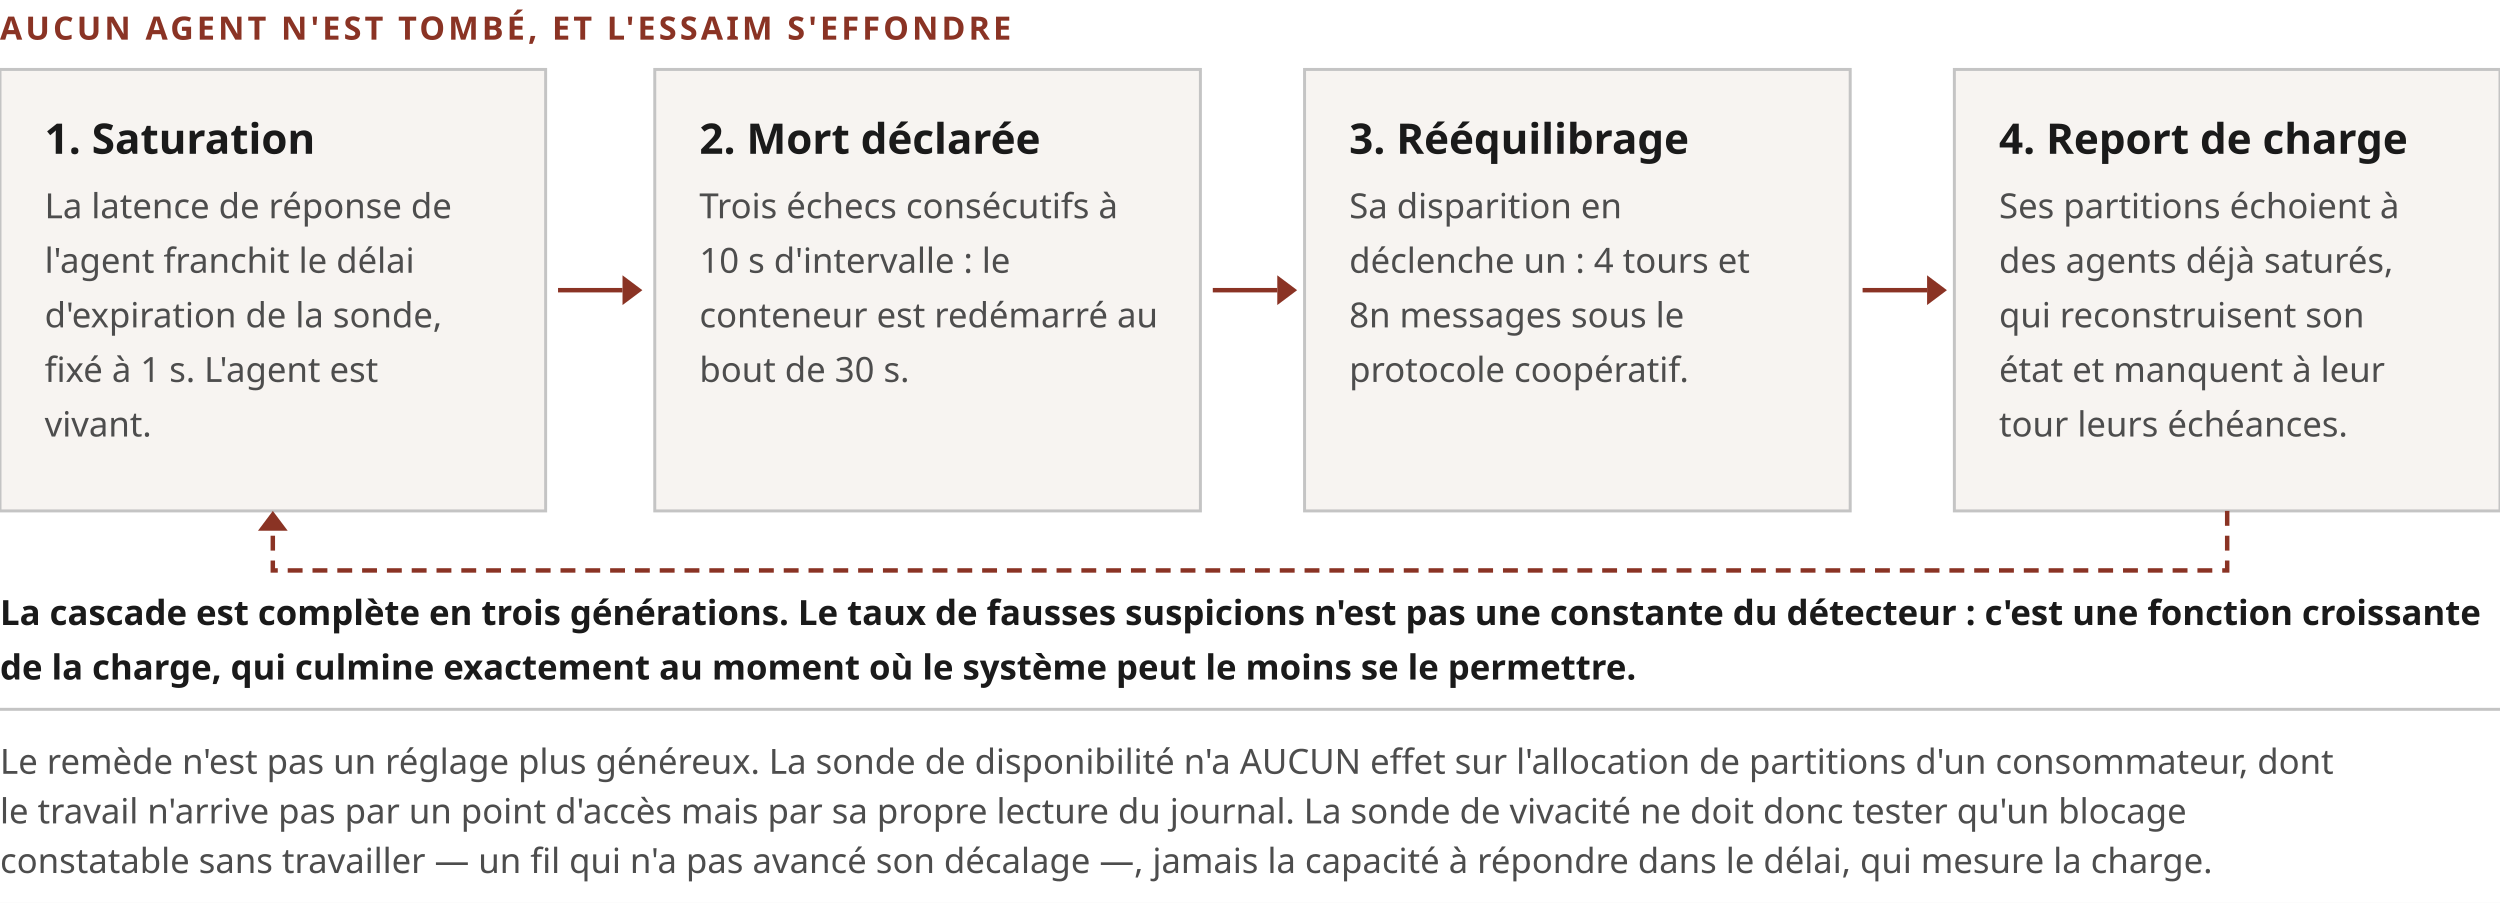
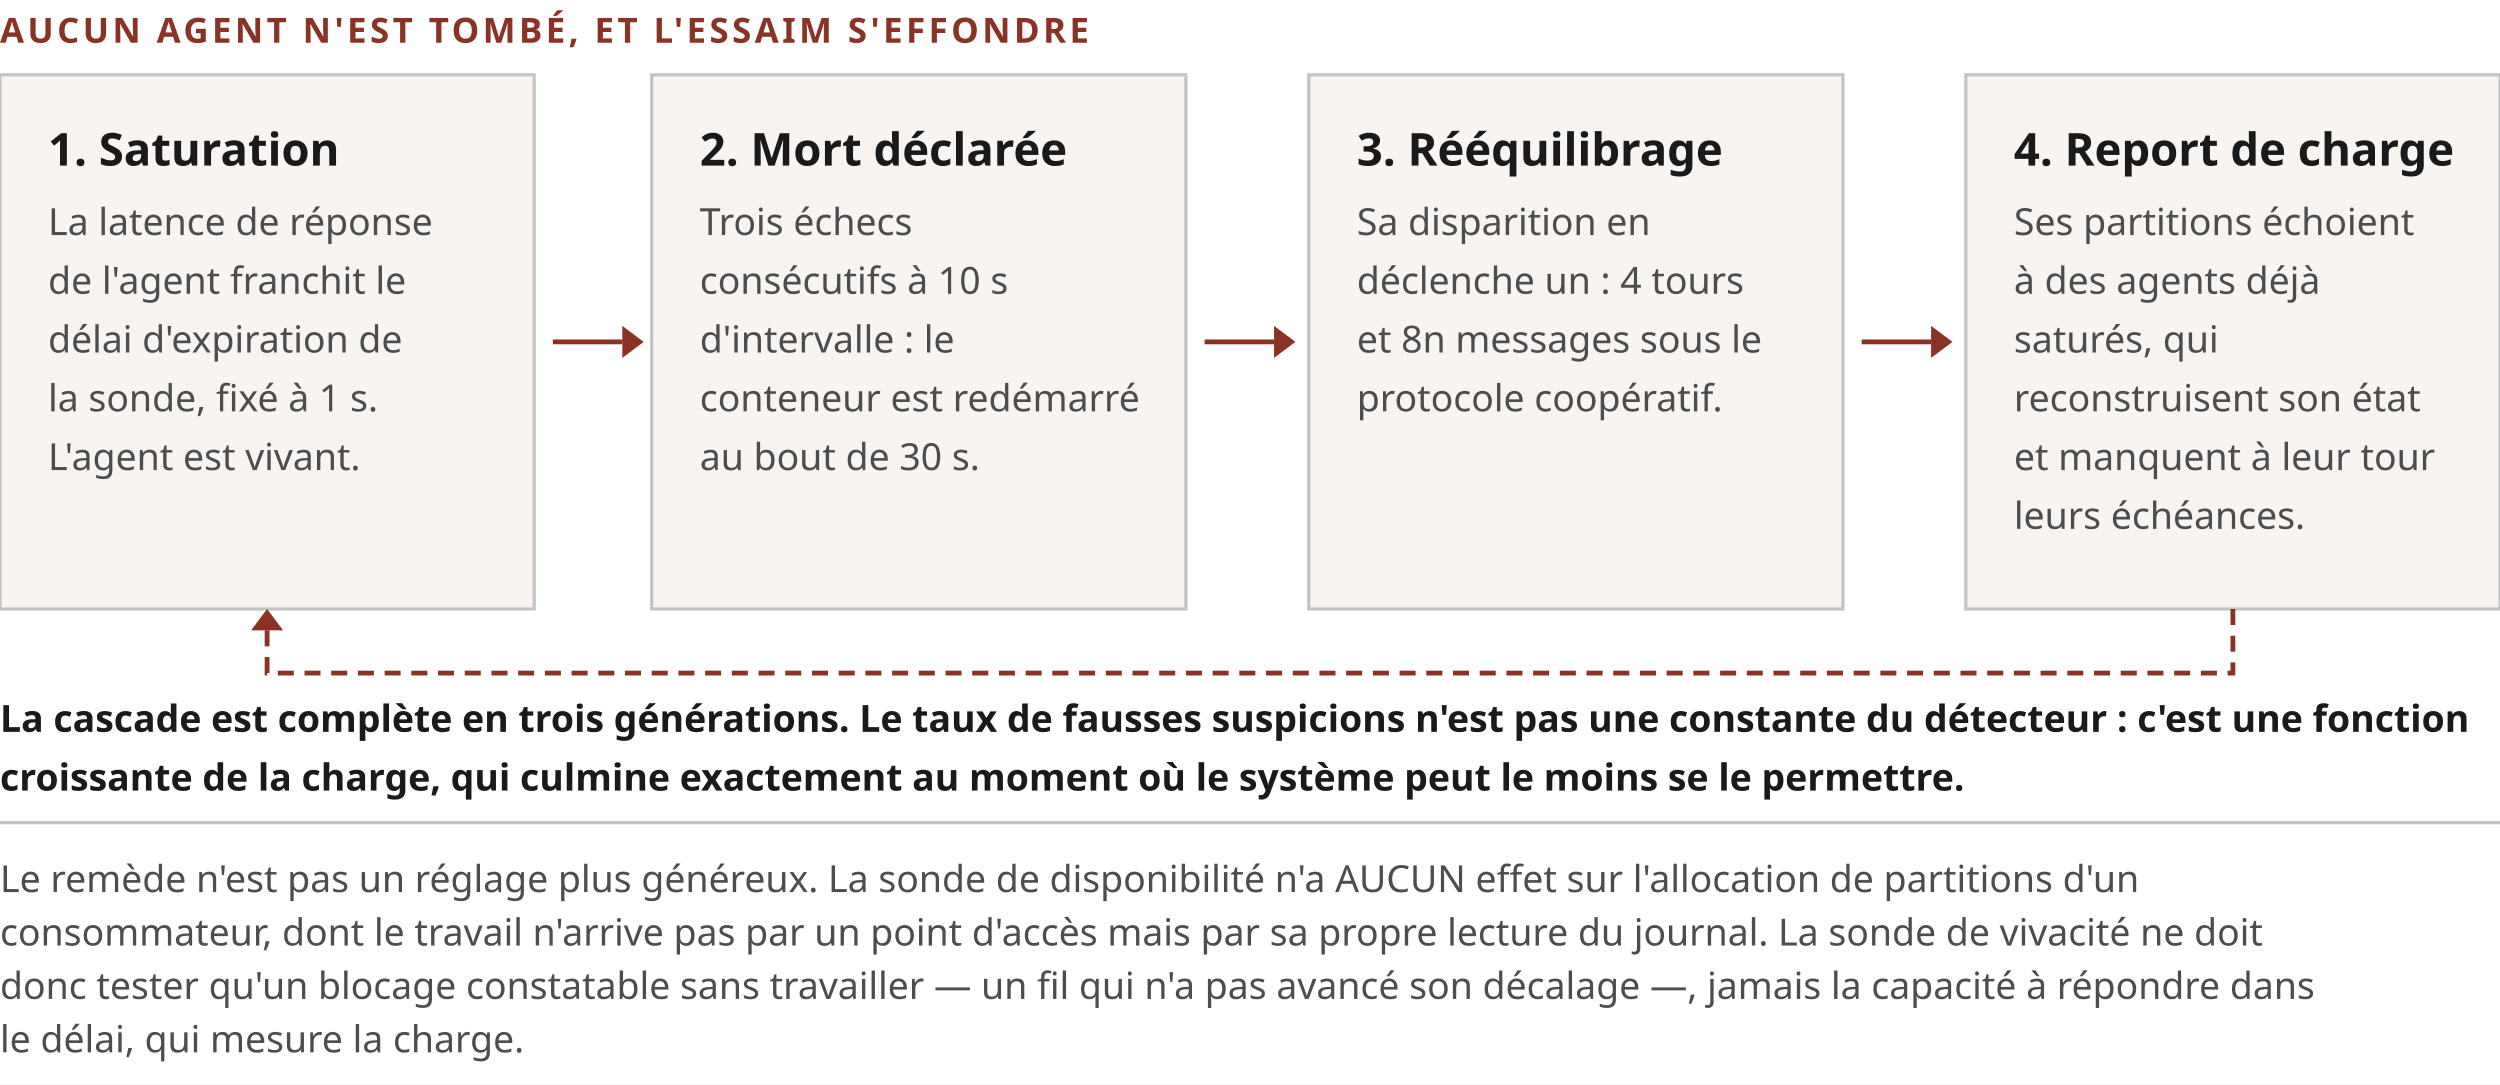
- <svg xmlns="http://www.w3.org/2000/svg" viewBox="0 0 504 182" width="504" height="182" role="img" aria-label="Chaine de quatre etapes decrivant la cascade d'un agent sature tue par sa sonde de vivacite.">
+ <svg xmlns="http://www.w3.org/2000/svg" viewBox="0 0 468 203" width="468" height="203" role="img" aria-label="Chaine de quatre etapes decrivant la cascade d'un agent sature tue par sa sonde de vivacite.">
  <defs>
    <style>
  .l      { font-family: Corbel, Candara, "Segoe UI", sans-serif; }
  .bande  { font-size: 8.5px; font-weight: 700; fill: #1A1A1A; }
  .rang   { font-size: 7px;   font-weight: 700; fill: #8A3324; }
  .titre  { font-size: 6.5px; font-weight: 700; fill: #8A3324; letter-spacing: .1em; }
  .titreg { font-size: 6.5px; font-weight: 700; fill: #767676; letter-spacing: .1em; }
  .ann    { font-size: 7px;   fill: #4D4D4D; }
  .annf   { font-size: 7px;   font-weight: 700; fill: #1A1A1A; }
  .renvoi { font-size: 6.2px; fill: #767676; }
  .chiffre{ font-size: 8px;   font-weight: 700; fill: #1A1A1A; }
  </style>
  </defs>
-   <rect x="0" y="0" width="504" height="182" fill="#FFFFFF" />
+   <rect x="0" y="0" width="468" height="203" fill="#FFFFFF" />
  <text class="l titre" x="0" y="8">AUCUN AGENT N'EST TOMBÉ, ET L'ESSAIM S'EFFONDRE</text>
-   <rect x="0" y="14" width="110" height="89" fill="#F7F4F1" stroke="#C4C4C4" stroke-width=".6" />
+   <rect x="0" y="14" width="100" height="100" fill="#F7F4F1" stroke="#C4C4C4" stroke-width=".6" />
  <text class="l bande" x="9" y="31">1. Saturation</text>
-   <text class="l ann" x="9" y="44">La latence de réponse de</text>
-   <text class="l ann" x="9" y="55">l'agent franchit le délai</text>
-   <text class="l ann" x="9" y="66">d'expiration de la sonde,</text>
-   <text class="l ann" x="9" y="77">fixé à 1 s. L'agent est</text>
-   <text class="l ann" x="9" y="88">vivant.</text>
-   <path d="M 112.5 58.5 H 125.5" fill="none" stroke="#8A3324" stroke-width=".9" />
-   <path d="M 129.5 58.5 l -4 -3 v 6 z" fill="#8A3324" />
-   <rect x="132" y="14" width="110" height="89" fill="#F7F4F1" stroke="#C4C4C4" stroke-width=".6" />
-   <text class="l bande" x="141" y="31">2. Mort déclarée</text>
-   <text class="l ann" x="141" y="44">Trois échecs consécutifs à</text>
-   <text class="l ann" x="141" y="55">10 s d'intervalle : le</text>
-   <text class="l ann" x="141" y="66">conteneur est redémarré au</text>
-   <text class="l ann" x="141" y="77">bout de 30 s.</text>
-   <path d="M 244.5 58.5 H 257.5" fill="none" stroke="#8A3324" stroke-width=".9" />
-   <path d="M 261.5 58.5 l -4 -3 v 6 z" fill="#8A3324" />
-   <rect x="263" y="14" width="110" height="89" fill="#F7F4F1" stroke="#C4C4C4" stroke-width=".6" />
-   <text class="l bande" x="272" y="31">3. Rééquilibrage</text>
-   <text class="l ann" x="272" y="44">Sa disparition en</text>
-   <text class="l ann" x="272" y="55">déclenche un : 4 tours et</text>
-   <text class="l ann" x="272" y="66">8n messages sous le</text>
-   <text class="l ann" x="272" y="77">protocole coopératif.</text>
-   <path d="M 375.5 58.5 H 388.5" fill="none" stroke="#8A3324" stroke-width=".9" />
-   <path d="M 392.5 58.5 l -4 -3 v 6 z" fill="#8A3324" />
-   <rect x="394" y="14" width="110" height="89" fill="#F7F4F1" stroke="#C4C4C4" stroke-width=".6" />
-   <text class="l bande" x="403" y="31">4. Report de charge</text>
-   <text class="l ann" x="403" y="44">Ses partitions échoient à</text>
-   <text class="l ann" x="403" y="55">des agents déjà saturés,</text>
-   <text class="l ann" x="403" y="66">qui reconstruisent son</text>
-   <text class="l ann" x="403" y="77">état et manquent à leur</text>
-   <text class="l ann" x="403" y="88">tour leurs échéances.</text>
-   <path d="M 449 103 V 115 H 55 V 107" fill="none" stroke="#8A3324" stroke-width=".9" stroke-dasharray="3 2" />
-   <path d="M 55 103 l -3 4 h 6 z" fill="#8A3324" />
-   <text class="l annf" x="0" y="126">La cascade est complète en trois générations. Le taux de fausses suspicions n'est pas une constante du détecteur : c'est une fonction croissante</text>
-   <text class="l annf" x="0" y="137">de la charge, qui culmine exactement au moment où le système peut le moins se le permettre.</text>
-   <path d="M 0 143 H 504" fill="none" stroke="#C4C4C4" stroke-width=".6" />
-   <text class="l ann" x="0" y="156">Le remède n'est pas un réglage plus généreux. La sonde de disponibilité n'a AUCUN effet sur l'allocation de partitions d'un consommateur, dont</text>
-   <text class="l ann" x="0" y="166">le travail n'arrive pas par un point d'accès mais par sa propre lecture du journal. La sonde de vivacité ne doit donc tester qu'un blocage</text>
-   <text class="l ann" x="0" y="176">constatable sans travailler — un fil qui n'a pas avancé son décalage —, jamais la capacité à répondre dans le délai, qui mesure la charge.</text>
+   <text class="l ann" x="9" y="44">La latence de réponse</text>
+   <text class="l ann" x="9" y="55">de l'agent franchit le</text>
+   <text class="l ann" x="9" y="66">délai d'expiration de</text>
+   <text class="l ann" x="9" y="77">la sonde, fixé à 1 s.</text>
+   <text class="l ann" x="9" y="88">L'agent est vivant.</text>
+   <path d="M 103.5 64.0 H 116.5" fill="none" stroke="#8A3324" stroke-width=".9" />
+   <path d="M 120.5 64.0 l -4 -3 v 6 z" fill="#8A3324" />
+   <rect x="122" y="14" width="100" height="100" fill="#F7F4F1" stroke="#C4C4C4" stroke-width=".6" />
+   <text class="l bande" x="131" y="31">2. Mort déclarée</text>
+   <text class="l ann" x="131" y="44">Trois échecs</text>
+   <text class="l ann" x="131" y="55">consécutifs à 10 s</text>
+   <text class="l ann" x="131" y="66">d'intervalle : le</text>
+   <text class="l ann" x="131" y="77">conteneur est redémarré</text>
+   <text class="l ann" x="131" y="88">au bout de 30 s.</text>
+   <path d="M 225.5 64.0 H 238.5" fill="none" stroke="#8A3324" stroke-width=".9" />
+   <path d="M 242.5 64.0 l -4 -3 v 6 z" fill="#8A3324" />
+   <rect x="245" y="14" width="100" height="100" fill="#F7F4F1" stroke="#C4C4C4" stroke-width=".6" />
+   <text class="l bande" x="254" y="31">3. Rééquilibrage</text>
+   <text class="l ann" x="254" y="44">Sa disparition en</text>
+   <text class="l ann" x="254" y="55">déclenche un : 4 tours</text>
+   <text class="l ann" x="254" y="66">et 8n messages sous le</text>
+   <text class="l ann" x="254" y="77">protocole coopératif.</text>
+   <path d="M 348.5 64.0 H 361.5" fill="none" stroke="#8A3324" stroke-width=".9" />
+   <path d="M 365.5 64.0 l -4 -3 v 6 z" fill="#8A3324" />
+   <rect x="368" y="14" width="100" height="100" fill="#F7F4F1" stroke="#C4C4C4" stroke-width=".6" />
+   <text class="l bande" x="377" y="31">4. Report de charge</text>
+   <text class="l ann" x="377" y="44">Ses partitions échoient</text>
+   <text class="l ann" x="377" y="55">à des agents déjà</text>
+   <text class="l ann" x="377" y="66">saturés, qui</text>
+   <text class="l ann" x="377" y="77">reconstruisent son état</text>
+   <text class="l ann" x="377" y="88">et manquent à leur tour</text>
+   <text class="l ann" x="377" y="99">leurs échéances.</text>
+   <path d="M 418 114 V 126 H 50 V 118" fill="none" stroke="#8A3324" stroke-width=".9" stroke-dasharray="3 2" />
+   <path d="M 50 114 l -3 4 h 6 z" fill="#8A3324" />
+   <text class="l annf" x="0" y="137">La cascade est complète en trois générations. Le taux de fausses suspicions n'est pas une constante du détecteur : c'est une fonction</text>
+   <text class="l annf" x="0" y="148">croissante de la charge, qui culmine exactement au moment où le système peut le moins se le permettre.</text>
+   <path d="M 0 154 H 468" fill="none" stroke="#C4C4C4" stroke-width=".6" />
+   <text class="l ann" x="0" y="167">Le remède n'est pas un réglage plus généreux. La sonde de disponibilité n'a AUCUN effet sur l'allocation de partitions d'un</text>
+   <text class="l ann" x="0" y="177">consommateur, dont le travail n'arrive pas par un point d'accès mais par sa propre lecture du journal. La sonde de vivacité ne doit</text>
+   <text class="l ann" x="0" y="187">donc tester qu'un blocage constatable sans travailler — un fil qui n'a pas avancé son décalage —, jamais la capacité à répondre dans</text>
+   <text class="l ann" x="0" y="197">le délai, qui mesure la charge.</text>
</svg>
